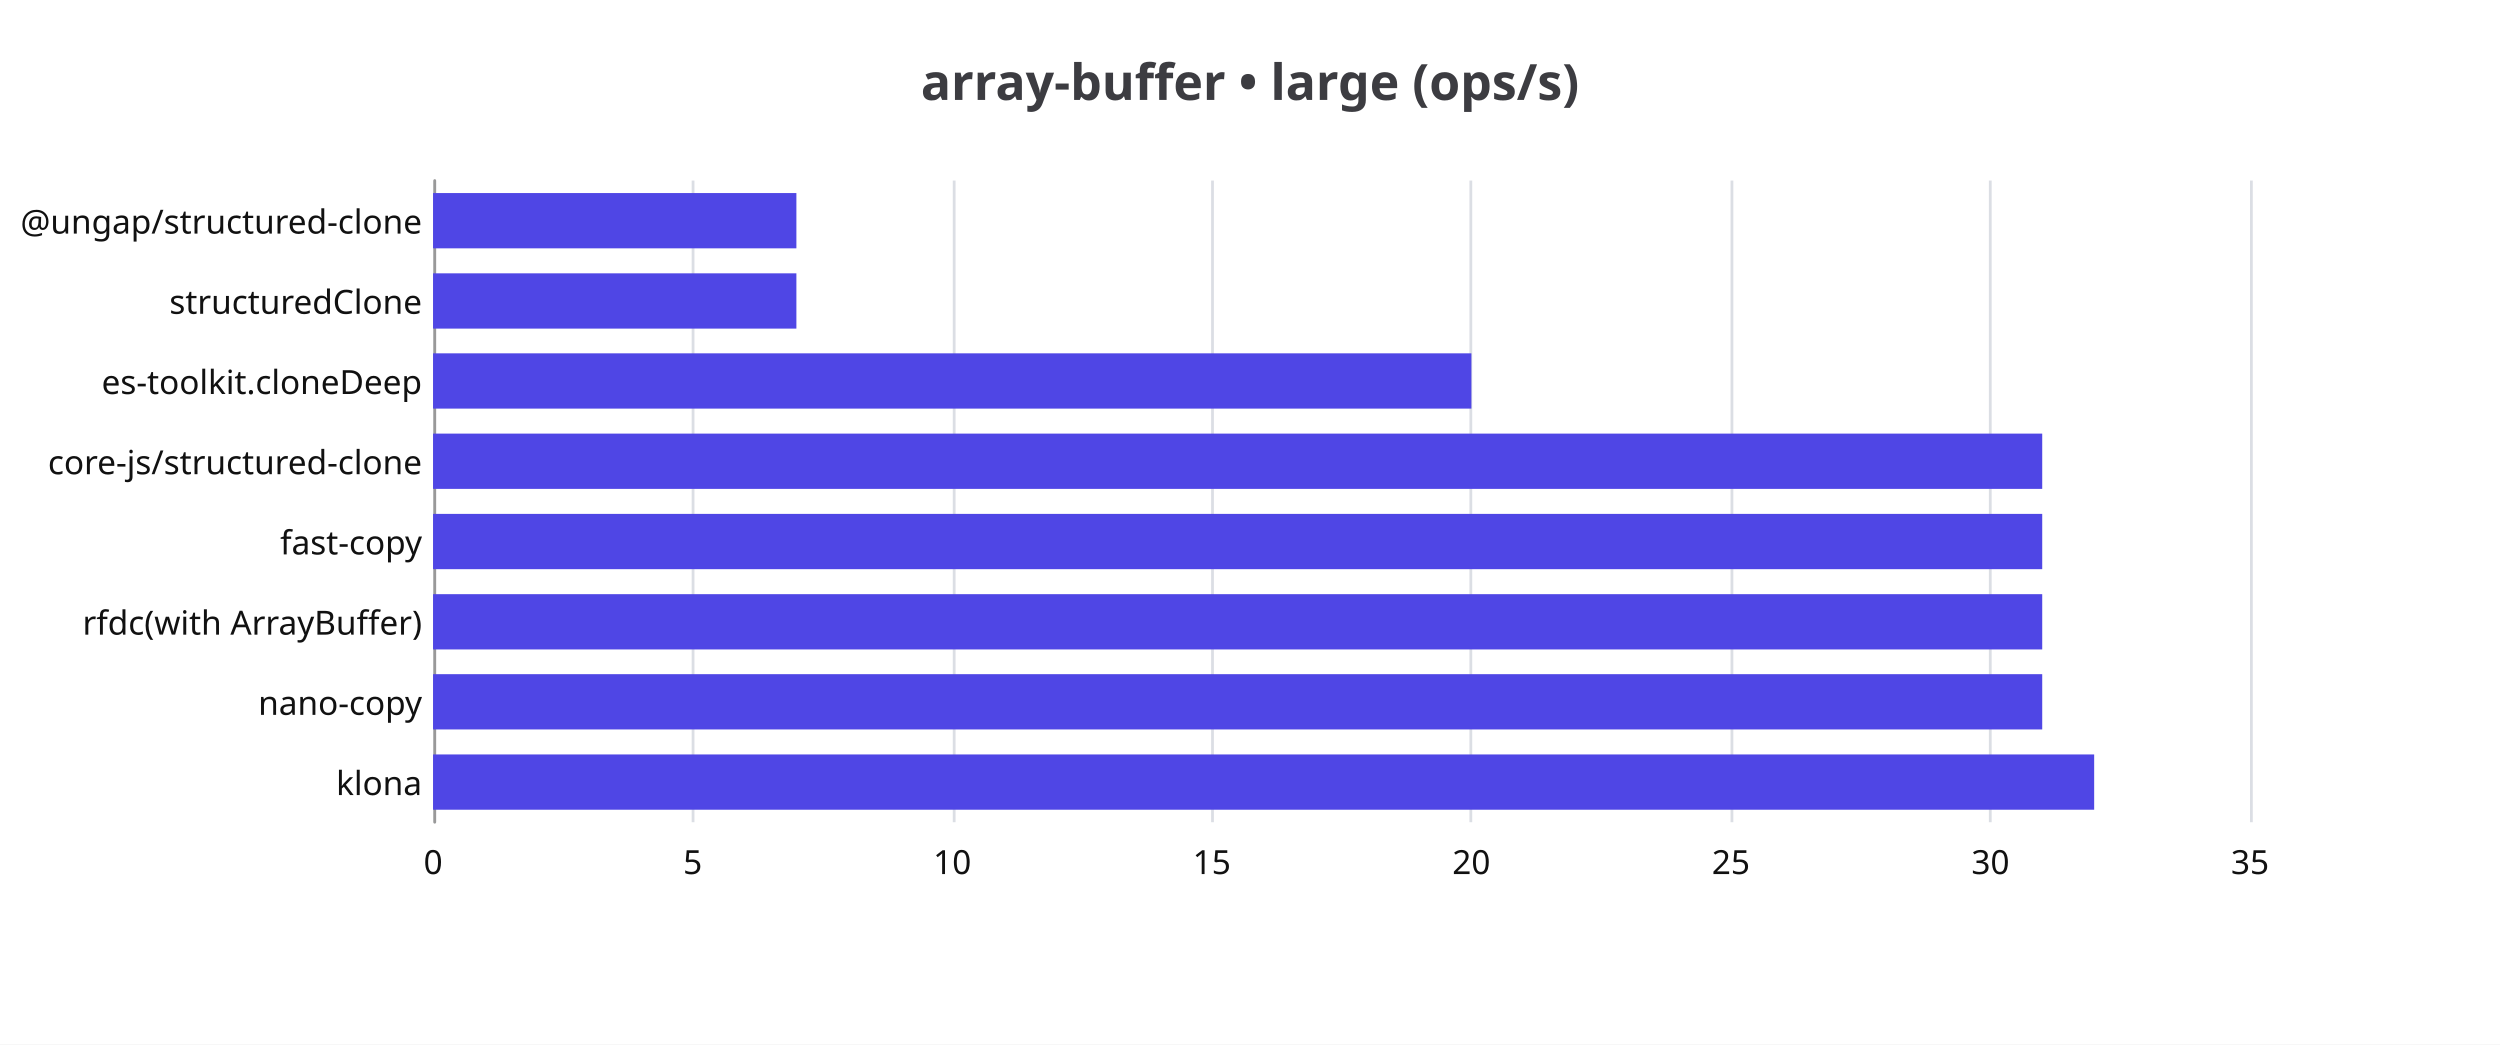
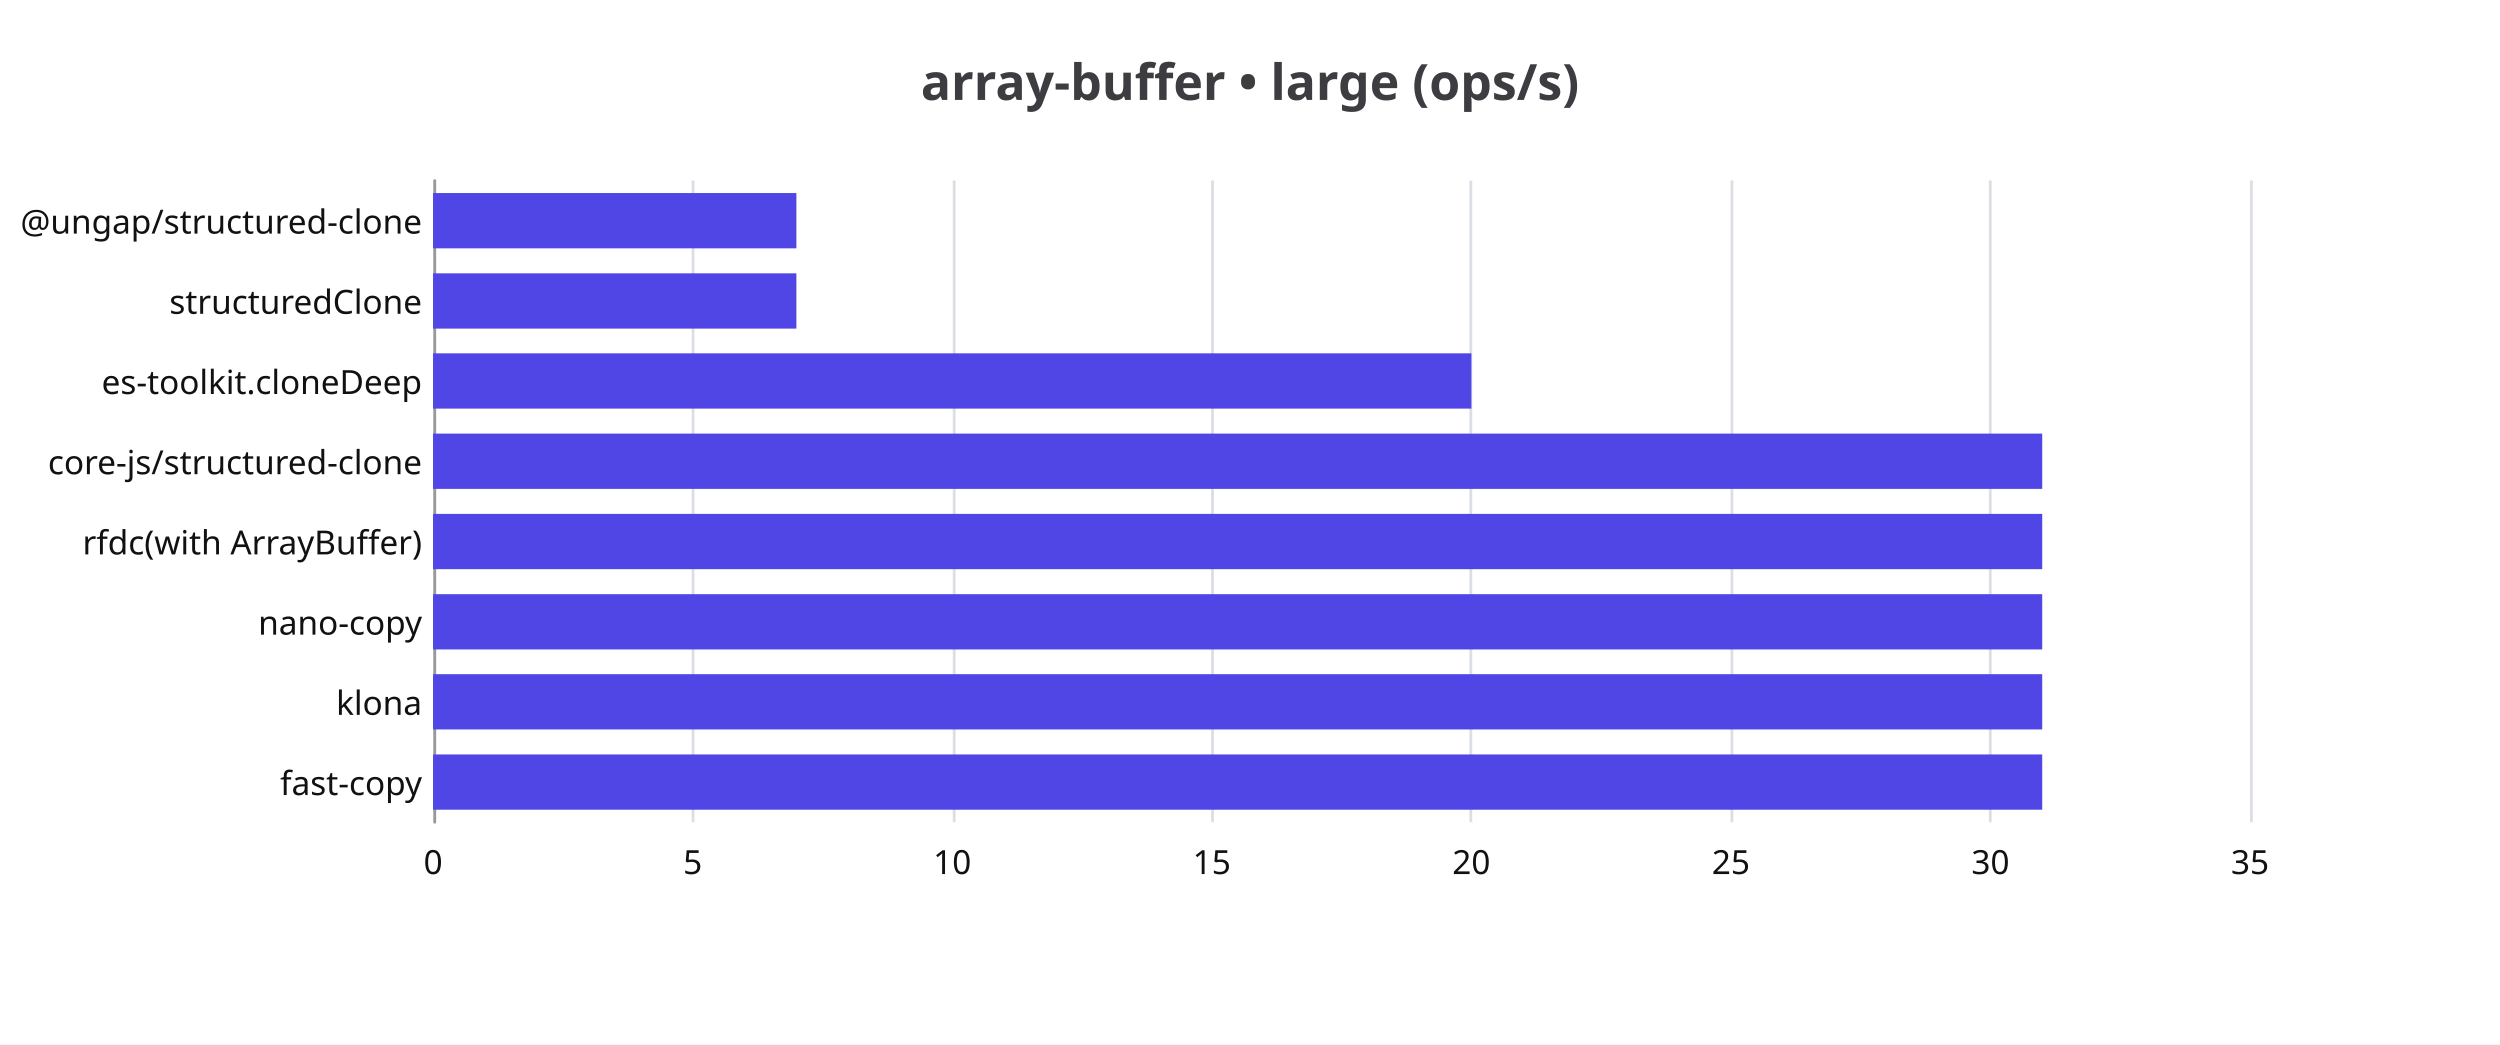
<svg xmlns="http://www.w3.org/2000/svg" width="900" height="376" version="1.1" baseProfile="full" viewBox="0 0 900 376">
  <rect width="900" height="376" x="0" y="0" fill="#ffffff" />
  <path d="M156.5 65L156.5 296" fill="none" pointer-events="visible" stroke="#dbdee4" class="zr11-cls-22" />
  <path d="M249.5 65L249.5 296" fill="none" pointer-events="visible" stroke="#dbdee4" class="zr11-cls-22" />
  <path d="M343.5 65L343.5 296" fill="none" pointer-events="visible" stroke="#dbdee4" class="zr11-cls-22" />
  <path d="M436.5 65L436.5 296" fill="none" pointer-events="visible" stroke="#dbdee4" class="zr11-cls-22" />
  <path d="M529.5 65L529.5 296" fill="none" pointer-events="visible" stroke="#dbdee4" class="zr11-cls-22" />
  <path d="M623.5 65L623.5 296" fill="none" pointer-events="visible" stroke="#dbdee4" class="zr11-cls-22" />
  <path d="M716.5 65L716.5 296" fill="none" pointer-events="visible" stroke="#dbdee4" class="zr11-cls-22" />
  <path d="M810.5 65L810.5 296" fill="none" pointer-events="visible" stroke="#dbdee4" class="zr11-cls-22" />
  <path d="M156.5 296L156.5 65" fill="none" pointer-events="visible" stroke="#999" stroke-linecap="round" class="zr11-cls-22" />
-   <text dominant-baseline="central" text-anchor="end" style="font-size:12px;font-family:Microsoft YaHei;" xml:space="preserve" transform="translate(151.92 281.5625)" fill="#111">    klona</text>
-   <text dominant-baseline="central" text-anchor="end" style="font-size:12px;font-family:Microsoft YaHei;" xml:space="preserve" transform="translate(151.92 252.6875)" fill="#111">    nano-copy</text>
-   <text dominant-baseline="central" text-anchor="end" style="font-size:12px;font-family:Microsoft YaHei;" xml:space="preserve" transform="translate(151.92 223.8125)" fill="#111">    rfdc(with ArrayBuffer)</text>
-   <text dominant-baseline="central" text-anchor="end" style="font-size:12px;font-family:Microsoft YaHei;" xml:space="preserve" transform="translate(151.92 194.9375)" fill="#111">    fast-copy</text>
+   <text dominant-baseline="central" text-anchor="end" style="font-size:12px;font-family:Microsoft YaHei;" xml:space="preserve" transform="translate(151.92 281.5625)" fill="#111">    fast-copy</text>
+   <text dominant-baseline="central" text-anchor="end" style="font-size:12px;font-family:Microsoft YaHei;" xml:space="preserve" transform="translate(151.92 252.6875)" fill="#111">    klona</text>
+   <text dominant-baseline="central" text-anchor="end" style="font-size:12px;font-family:Microsoft YaHei;" xml:space="preserve" transform="translate(151.92 223.8125)" fill="#111">    nano-copy</text>
+   <text dominant-baseline="central" text-anchor="end" style="font-size:12px;font-family:Microsoft YaHei;" xml:space="preserve" transform="translate(151.92 194.9375)" fill="#111">    rfdc(with ArrayBuffer)</text>
  <text dominant-baseline="central" text-anchor="end" style="font-size:12px;font-family:Microsoft YaHei;" xml:space="preserve" transform="translate(151.92 166.0625)" fill="#111">    core-js/structured-clone</text>
  <text dominant-baseline="central" text-anchor="end" style="font-size:12px;font-family:Microsoft YaHei;" xml:space="preserve" transform="translate(151.92 137.1875)" fill="#111">    es-toolkit.cloneDeep</text>
  <text dominant-baseline="central" text-anchor="end" style="font-size:12px;font-family:Microsoft YaHei;" xml:space="preserve" transform="translate(151.92 108.3125)" fill="#111">    structuredClone</text>
  <text dominant-baseline="central" text-anchor="end" style="font-size:12px;font-family:Microsoft YaHei;" xml:space="preserve" transform="translate(151.92 79.4375)" fill="#111">    @ungap/structured-clone</text>
  <text dominant-baseline="central" text-anchor="middle" style="font-size:12px;font-family:Microsoft YaHei;" y="6" transform="translate(155.92 304)" fill="#111">0</text>
  <text dominant-baseline="central" text-anchor="middle" style="font-size:12px;font-family:Microsoft YaHei;" y="6" transform="translate(249.36 304)" fill="#111">5</text>
  <text dominant-baseline="central" text-anchor="middle" style="font-size:12px;font-family:Microsoft YaHei;" y="6" transform="translate(342.8 304)" fill="#111">10</text>
  <text dominant-baseline="central" text-anchor="middle" style="font-size:12px;font-family:Microsoft YaHei;" y="6" transform="translate(436.24 304)" fill="#111">15</text>
  <text dominant-baseline="central" text-anchor="middle" style="font-size:12px;font-family:Microsoft YaHei;" y="6" transform="translate(529.68 304)" fill="#111">20</text>
  <text dominant-baseline="central" text-anchor="middle" style="font-size:12px;font-family:Microsoft YaHei;" y="6" transform="translate(623.12 304)" fill="#111">25</text>
  <text dominant-baseline="central" text-anchor="middle" style="font-size:12px;font-family:Microsoft YaHei;" y="6" transform="translate(716.56 304)" fill="#111">30</text>
  <text dominant-baseline="central" text-anchor="middle" style="font-size:12px;font-family:Microsoft YaHei;" y="6" transform="translate(810 304)" fill="#111">35</text>
-   <path d="M155.9 271.6l598 0l0 19.9l-598 0Z" fill="#4F46E5" ecmeta_series_index="0" ecmeta_data_index="0" ecmeta_ssr_type="chart" class="zr11-cls-23" />
+   <path d="M155.9 271.6l579.3 0l0 19.9l-579.3 0Z" fill="#4F46E5" ecmeta_series_index="0" ecmeta_data_index="0" ecmeta_ssr_type="chart" class="zr11-cls-23" />
  <path d="M155.9 242.7l579.3 0l0 19.9l-579.3 0Z" fill="#4F46E5" ecmeta_series_index="0" ecmeta_data_index="1" ecmeta_ssr_type="chart" class="zr11-cls-23" />
  <path d="M155.9 213.9l579.3 0l0 19.9l-579.3 0Z" fill="#4F46E5" ecmeta_series_index="0" ecmeta_data_index="2" ecmeta_ssr_type="chart" class="zr11-cls-23" />
  <path d="M155.9 185l579.3 0l0 19.9l-579.3 0Z" fill="#4F46E5" ecmeta_series_index="0" ecmeta_data_index="3" ecmeta_ssr_type="chart" class="zr11-cls-23" />
  <path d="M155.9 156.1l579.3 0l0 19.9l-579.3 0Z" fill="#4F46E5" ecmeta_series_index="0" ecmeta_data_index="4" ecmeta_ssr_type="chart" class="zr11-cls-23" />
  <path d="M155.9 127.2l373.8 0l0 19.9l-373.8 0Z" fill="#4F46E5" ecmeta_series_index="0" ecmeta_data_index="5" ecmeta_ssr_type="chart" class="zr11-cls-23" />
  <path d="M155.9 98.4l130.8 0l0 19.9l-130.8 0Z" fill="#4F46E5" ecmeta_series_index="0" ecmeta_data_index="6" ecmeta_ssr_type="chart" class="zr11-cls-23" />
  <path d="M155.9 69.5l130.8 0l0 19.9l-130.8 0Z" fill="#4F46E5" ecmeta_series_index="0" ecmeta_data_index="7" ecmeta_ssr_type="chart" class="zr11-cls-23" />
  <path d="M-115.8 -5l231.6 0l0 28l-231.6 0Z" transform="translate(450 20)" fill="rgb(0,0,0)" fill-opacity="0" stroke="#3c3c41" stroke-width="0" class="zr11-cls-22" />
  <text dominant-baseline="central" text-anchor="middle" style="font-size:18px;font-family:Microsoft YaHei;font-weight:bold;" xml:space="preserve" y="9" transform="translate(450 20)" fill="#3c3c41">array-buffer • large (ops/s)</text>
  <style>
.zr11-cls-22:hover {
pointer-events:none;
}
.zr11-cls-23:hover {
cursor:pointer;
fill:rgba(86,77,251,1);
}



</style>
</svg>
